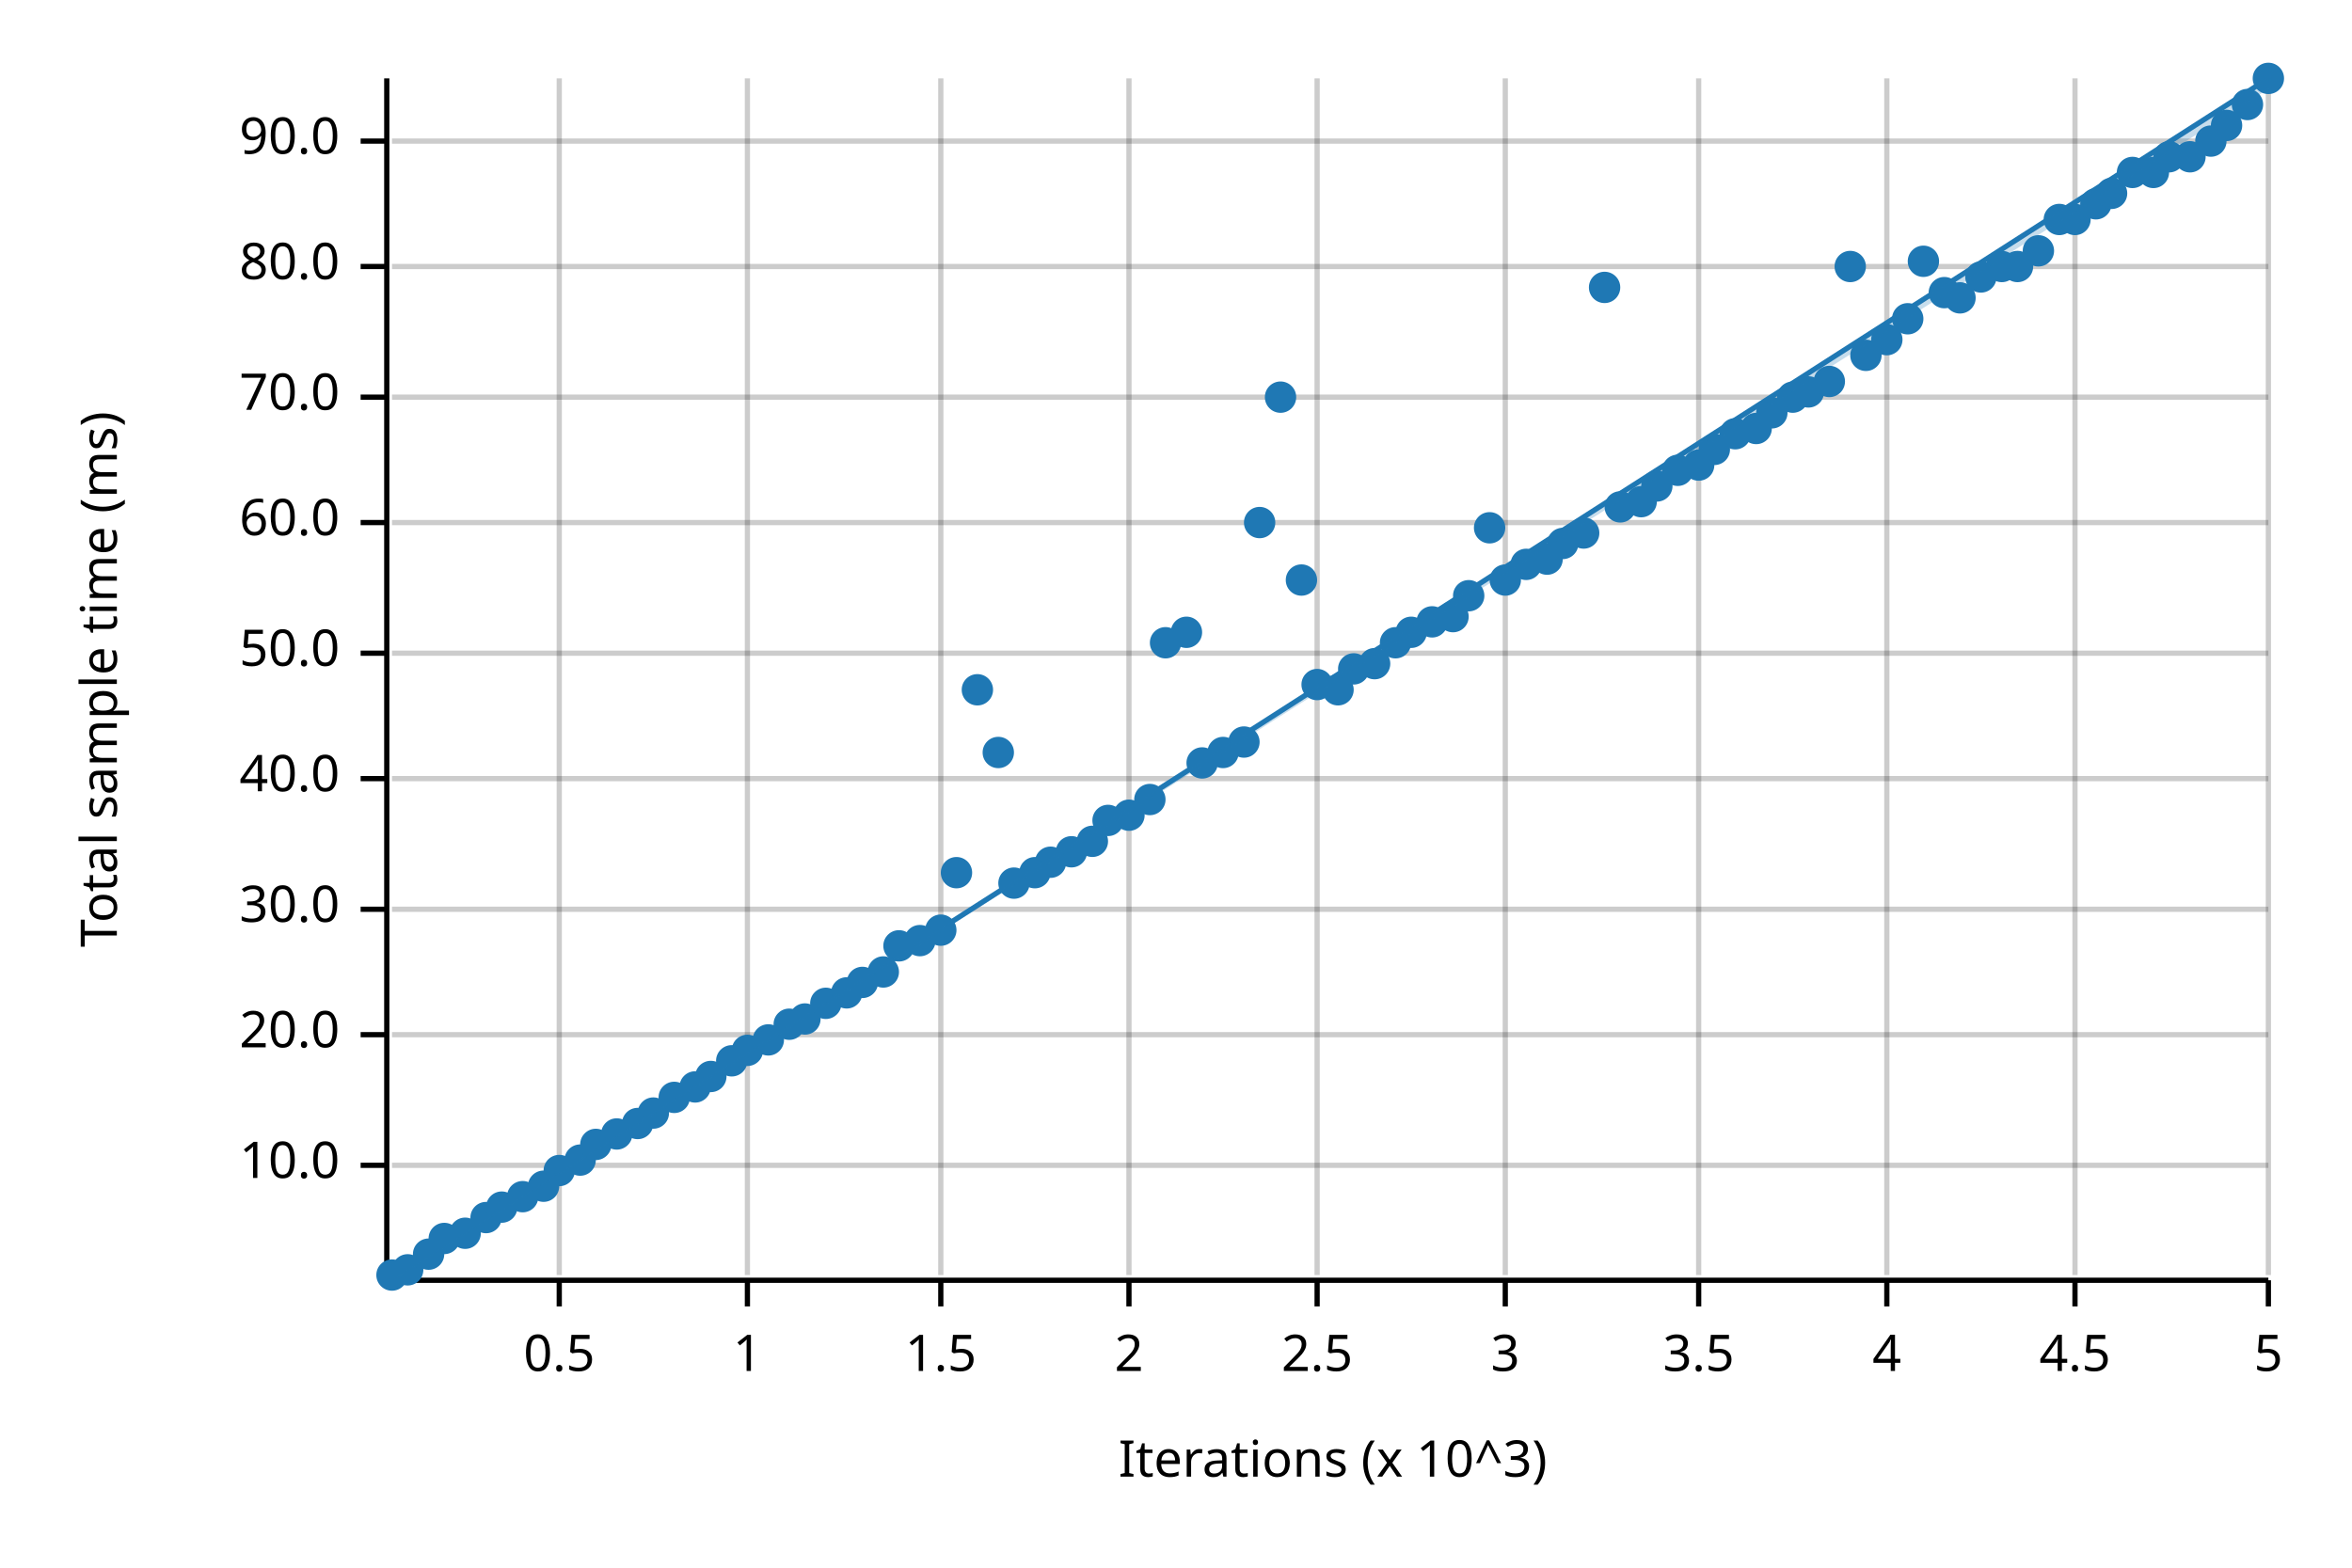
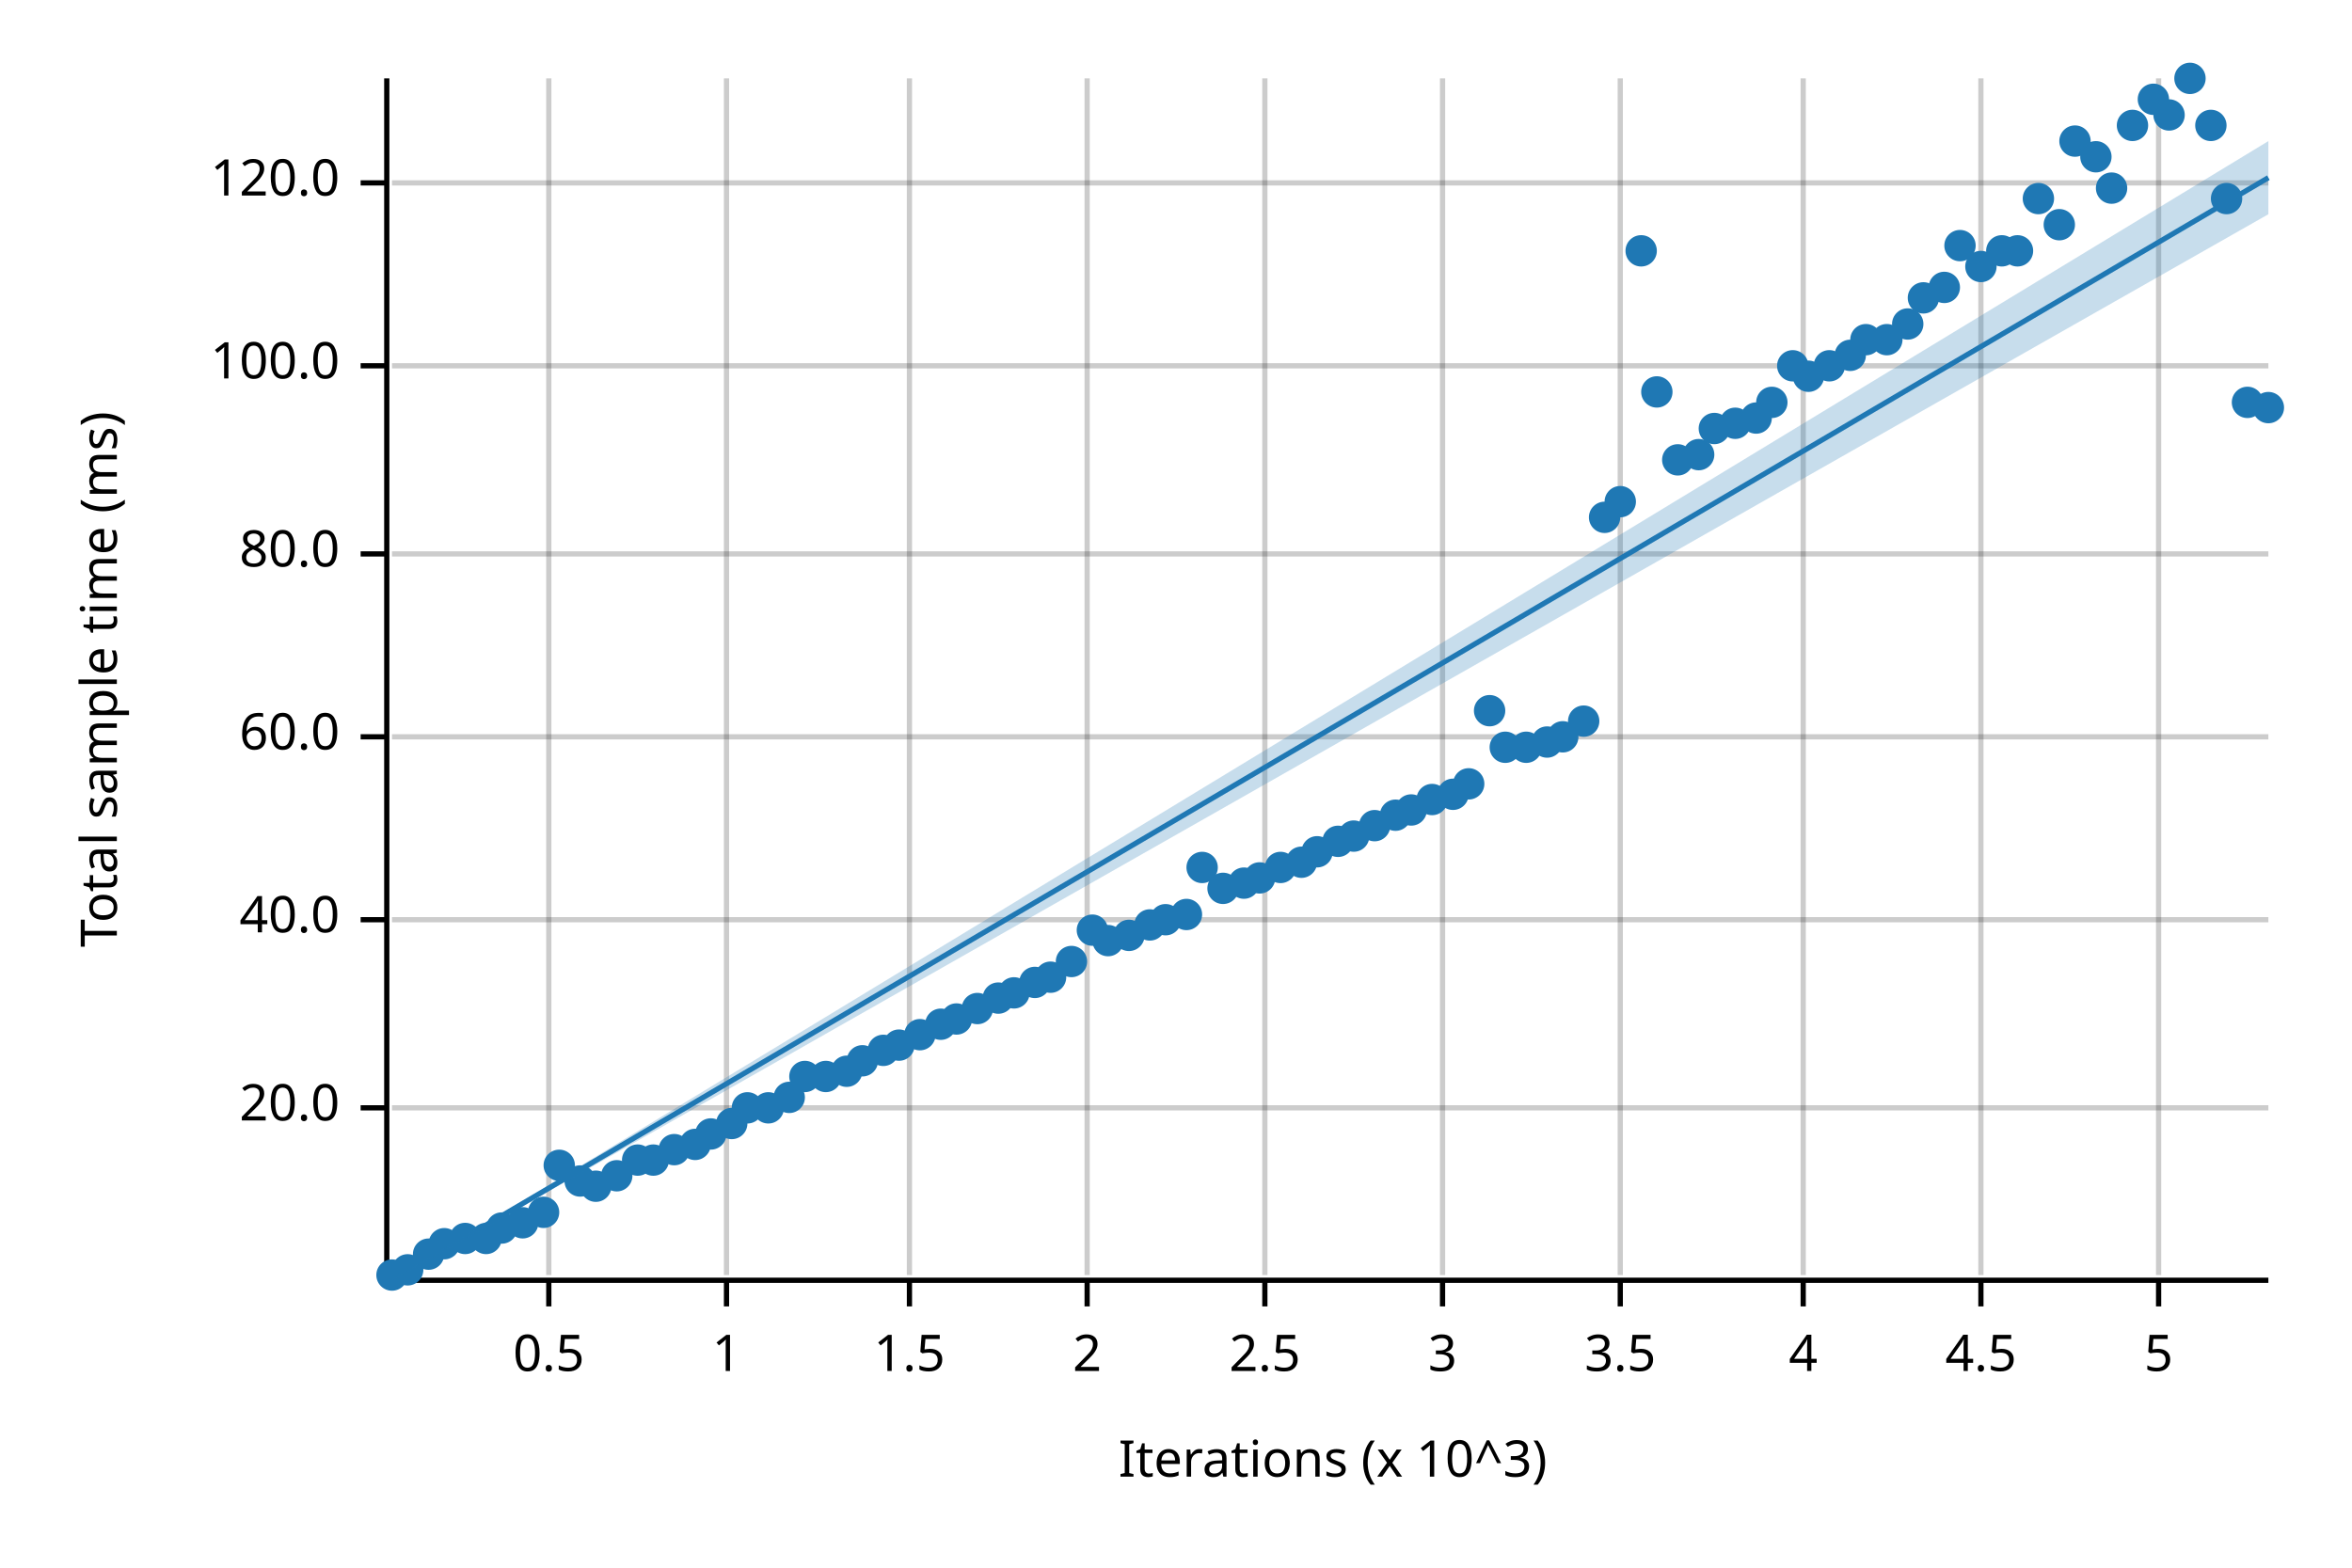
<svg xmlns="http://www.w3.org/2000/svg" width="450" height="300" viewBox="0 0 450 300">
  <text x="15" y="130" dy="0.76em" text-anchor="middle" font-family="sans-serif" font-size="9.677" opacity="1" fill="#000000" transform="rotate(270, 15, 130)">
Total sample time (ms)
</text>
  <text x="255" y="285" dy="-0.5ex" text-anchor="middle" font-family="sans-serif" font-size="9.677" opacity="1" fill="#000000">
Iterations (x 10^3)
</text>
-   <line opacity="0.2" stroke="#000000" stroke-width="1" x1="107" y1="244" x2="107" y2="15" />
-   <line opacity="0.2" stroke="#000000" stroke-width="1" x1="143" y1="244" x2="143" y2="15" />
-   <line opacity="0.2" stroke="#000000" stroke-width="1" x1="180" y1="244" x2="180" y2="15" />
-   <line opacity="0.2" stroke="#000000" stroke-width="1" x1="216" y1="244" x2="216" y2="15" />
-   <line opacity="0.2" stroke="#000000" stroke-width="1" x1="252" y1="244" x2="252" y2="15" />
-   <line opacity="0.2" stroke="#000000" stroke-width="1" x1="288" y1="244" x2="288" y2="15" />
-   <line opacity="0.2" stroke="#000000" stroke-width="1" x1="325" y1="244" x2="325" y2="15" />
-   <line opacity="0.2" stroke="#000000" stroke-width="1" x1="361" y1="244" x2="361" y2="15" />
-   <line opacity="0.2" stroke="#000000" stroke-width="1" x1="397" y1="244" x2="397" y2="15" />
-   <line opacity="0.2" stroke="#000000" stroke-width="1" x1="434" y1="244" x2="434" y2="15" />
-   <line opacity="0.2" stroke="#000000" stroke-width="1" x1="75" y1="223" x2="434" y2="223" />
-   <line opacity="0.2" stroke="#000000" stroke-width="1" x1="75" y1="198" x2="434" y2="198" />
-   <line opacity="0.2" stroke="#000000" stroke-width="1" x1="75" y1="174" x2="434" y2="174" />
-   <line opacity="0.2" stroke="#000000" stroke-width="1" x1="75" y1="149" x2="434" y2="149" />
-   <line opacity="0.2" stroke="#000000" stroke-width="1" x1="75" y1="125" x2="434" y2="125" />
-   <line opacity="0.2" stroke="#000000" stroke-width="1" x1="75" y1="100" x2="434" y2="100" />
-   <line opacity="0.2" stroke="#000000" stroke-width="1" x1="75" y1="76" x2="434" y2="76" />
-   <line opacity="0.2" stroke="#000000" stroke-width="1" x1="75" y1="51" x2="434" y2="51" />
-   <line opacity="0.2" stroke="#000000" stroke-width="1" x1="75" y1="27" x2="434" y2="27" />
+   <line opacity="0.2" stroke="#000000" stroke-width="1" x1="105" y1="244" x2="105" y2="15" />
+   <line opacity="0.2" stroke="#000000" stroke-width="1" x1="139" y1="244" x2="139" y2="15" />
+   <line opacity="0.2" stroke="#000000" stroke-width="1" x1="174" y1="244" x2="174" y2="15" />
+   <line opacity="0.2" stroke="#000000" stroke-width="1" x1="208" y1="244" x2="208" y2="15" />
+   <line opacity="0.2" stroke="#000000" stroke-width="1" x1="242" y1="244" x2="242" y2="15" />
+   <line opacity="0.2" stroke="#000000" stroke-width="1" x1="276" y1="244" x2="276" y2="15" />
+   <line opacity="0.2" stroke="#000000" stroke-width="1" x1="310" y1="244" x2="310" y2="15" />
+   <line opacity="0.2" stroke="#000000" stroke-width="1" x1="345" y1="244" x2="345" y2="15" />
+   <line opacity="0.2" stroke="#000000" stroke-width="1" x1="379" y1="244" x2="379" y2="15" />
+   <line opacity="0.2" stroke="#000000" stroke-width="1" x1="413" y1="244" x2="413" y2="15" />
+   <line opacity="0.2" stroke="#000000" stroke-width="1" x1="75" y1="212" x2="434" y2="212" />
+   <line opacity="0.2" stroke="#000000" stroke-width="1" x1="75" y1="176" x2="434" y2="176" />
+   <line opacity="0.2" stroke="#000000" stroke-width="1" x1="75" y1="141" x2="434" y2="141" />
+   <line opacity="0.2" stroke="#000000" stroke-width="1" x1="75" y1="106" x2="434" y2="106" />
+   <line opacity="0.2" stroke="#000000" stroke-width="1" x1="75" y1="70" x2="434" y2="70" />
+   <line opacity="0.2" stroke="#000000" stroke-width="1" x1="75" y1="35" x2="434" y2="35" />
  <polyline fill="none" opacity="1" stroke="#000000" stroke-width="1" points="74,15 74,244 " />
-   <text x="65" y="223" dy="0.5ex" text-anchor="end" font-family="sans-serif" font-size="9.677" opacity="1" fill="#000000">
- 10.0
- </text>
-   <polyline fill="none" opacity="1" stroke="#000000" stroke-width="1" points="69,223 74,223 " />
-   <text x="65" y="198" dy="0.5ex" text-anchor="end" font-family="sans-serif" font-size="9.677" opacity="1" fill="#000000">
+   <text x="65" y="212" dy="0.5ex" text-anchor="end" font-family="sans-serif" font-size="9.677" opacity="1" fill="#000000">
20.0
</text>
-   <polyline fill="none" opacity="1" stroke="#000000" stroke-width="1" points="69,198 74,198 " />
-   <text x="65" y="174" dy="0.5ex" text-anchor="end" font-family="sans-serif" font-size="9.677" opacity="1" fill="#000000">
- 30.0
- </text>
-   <polyline fill="none" opacity="1" stroke="#000000" stroke-width="1" points="69,174 74,174 " />
-   <text x="65" y="149" dy="0.5ex" text-anchor="end" font-family="sans-serif" font-size="9.677" opacity="1" fill="#000000">
+   <polyline fill="none" opacity="1" stroke="#000000" stroke-width="1" points="69,212 74,212 " />
+   <text x="65" y="176" dy="0.5ex" text-anchor="end" font-family="sans-serif" font-size="9.677" opacity="1" fill="#000000">
40.0
</text>
-   <polyline fill="none" opacity="1" stroke="#000000" stroke-width="1" points="69,149 74,149 " />
-   <text x="65" y="125" dy="0.5ex" text-anchor="end" font-family="sans-serif" font-size="9.677" opacity="1" fill="#000000">
- 50.0
- </text>
-   <polyline fill="none" opacity="1" stroke="#000000" stroke-width="1" points="69,125 74,125 " />
-   <text x="65" y="100" dy="0.5ex" text-anchor="end" font-family="sans-serif" font-size="9.677" opacity="1" fill="#000000">
+   <polyline fill="none" opacity="1" stroke="#000000" stroke-width="1" points="69,176 74,176 " />
+   <text x="65" y="141" dy="0.5ex" text-anchor="end" font-family="sans-serif" font-size="9.677" opacity="1" fill="#000000">
60.0
</text>
-   <polyline fill="none" opacity="1" stroke="#000000" stroke-width="1" points="69,100 74,100 " />
-   <text x="65" y="76" dy="0.5ex" text-anchor="end" font-family="sans-serif" font-size="9.677" opacity="1" fill="#000000">
- 70.0
- </text>
-   <polyline fill="none" opacity="1" stroke="#000000" stroke-width="1" points="69,76 74,76 " />
-   <text x="65" y="51" dy="0.5ex" text-anchor="end" font-family="sans-serif" font-size="9.677" opacity="1" fill="#000000">
+   <polyline fill="none" opacity="1" stroke="#000000" stroke-width="1" points="69,141 74,141 " />
+   <text x="65" y="106" dy="0.5ex" text-anchor="end" font-family="sans-serif" font-size="9.677" opacity="1" fill="#000000">
80.0
</text>
-   <polyline fill="none" opacity="1" stroke="#000000" stroke-width="1" points="69,51 74,51 " />
-   <text x="65" y="27" dy="0.5ex" text-anchor="end" font-family="sans-serif" font-size="9.677" opacity="1" fill="#000000">
- 90.0
+   <polyline fill="none" opacity="1" stroke="#000000" stroke-width="1" points="69,106 74,106 " />
+   <text x="65" y="70" dy="0.5ex" text-anchor="end" font-family="sans-serif" font-size="9.677" opacity="1" fill="#000000">
+ 100.0
</text>
-   <polyline fill="none" opacity="1" stroke="#000000" stroke-width="1" points="69,27 74,27 " />
+   <polyline fill="none" opacity="1" stroke="#000000" stroke-width="1" points="69,70 74,70 " />
+   <text x="65" y="35" dy="0.5ex" text-anchor="end" font-family="sans-serif" font-size="9.677" opacity="1" fill="#000000">
+ 120.0
+ </text>
+   <polyline fill="none" opacity="1" stroke="#000000" stroke-width="1" points="69,35 74,35 " />
  <polyline fill="none" opacity="1" stroke="#000000" stroke-width="1" points="75,245 434,245 " />
-   <text x="107" y="255" dy="0.76em" text-anchor="middle" font-family="sans-serif" font-size="9.677" opacity="1" fill="#000000">
+   <text x="105" y="255" dy="0.76em" text-anchor="middle" font-family="sans-serif" font-size="9.677" opacity="1" fill="#000000">
0.5
</text>
-   <polyline fill="none" opacity="1" stroke="#000000" stroke-width="1" points="107,245 107,250 " />
-   <text x="143" y="255" dy="0.76em" text-anchor="middle" font-family="sans-serif" font-size="9.677" opacity="1" fill="#000000">
+   <polyline fill="none" opacity="1" stroke="#000000" stroke-width="1" points="105,245 105,250 " />
+   <text x="139" y="255" dy="0.76em" text-anchor="middle" font-family="sans-serif" font-size="9.677" opacity="1" fill="#000000">
1
</text>
-   <polyline fill="none" opacity="1" stroke="#000000" stroke-width="1" points="143,245 143,250 " />
-   <text x="180" y="255" dy="0.76em" text-anchor="middle" font-family="sans-serif" font-size="9.677" opacity="1" fill="#000000">
+   <polyline fill="none" opacity="1" stroke="#000000" stroke-width="1" points="139,245 139,250 " />
+   <text x="174" y="255" dy="0.76em" text-anchor="middle" font-family="sans-serif" font-size="9.677" opacity="1" fill="#000000">
1.5
</text>
-   <polyline fill="none" opacity="1" stroke="#000000" stroke-width="1" points="180,245 180,250 " />
-   <text x="216" y="255" dy="0.76em" text-anchor="middle" font-family="sans-serif" font-size="9.677" opacity="1" fill="#000000">
+   <polyline fill="none" opacity="1" stroke="#000000" stroke-width="1" points="174,245 174,250 " />
+   <text x="208" y="255" dy="0.76em" text-anchor="middle" font-family="sans-serif" font-size="9.677" opacity="1" fill="#000000">
2
</text>
-   <polyline fill="none" opacity="1" stroke="#000000" stroke-width="1" points="216,245 216,250 " />
-   <text x="252" y="255" dy="0.76em" text-anchor="middle" font-family="sans-serif" font-size="9.677" opacity="1" fill="#000000">
+   <polyline fill="none" opacity="1" stroke="#000000" stroke-width="1" points="208,245 208,250 " />
+   <text x="242" y="255" dy="0.76em" text-anchor="middle" font-family="sans-serif" font-size="9.677" opacity="1" fill="#000000">
2.5
</text>
-   <polyline fill="none" opacity="1" stroke="#000000" stroke-width="1" points="252,245 252,250 " />
-   <text x="288" y="255" dy="0.76em" text-anchor="middle" font-family="sans-serif" font-size="9.677" opacity="1" fill="#000000">
+   <polyline fill="none" opacity="1" stroke="#000000" stroke-width="1" points="242,245 242,250 " />
+   <text x="276" y="255" dy="0.76em" text-anchor="middle" font-family="sans-serif" font-size="9.677" opacity="1" fill="#000000">
3
</text>
-   <polyline fill="none" opacity="1" stroke="#000000" stroke-width="1" points="288,245 288,250 " />
-   <text x="325" y="255" dy="0.76em" text-anchor="middle" font-family="sans-serif" font-size="9.677" opacity="1" fill="#000000">
+   <polyline fill="none" opacity="1" stroke="#000000" stroke-width="1" points="276,245 276,250 " />
+   <text x="310" y="255" dy="0.76em" text-anchor="middle" font-family="sans-serif" font-size="9.677" opacity="1" fill="#000000">
3.5
</text>
-   <polyline fill="none" opacity="1" stroke="#000000" stroke-width="1" points="325,245 325,250 " />
-   <text x="361" y="255" dy="0.76em" text-anchor="middle" font-family="sans-serif" font-size="9.677" opacity="1" fill="#000000">
+   <polyline fill="none" opacity="1" stroke="#000000" stroke-width="1" points="310,245 310,250 " />
+   <text x="345" y="255" dy="0.76em" text-anchor="middle" font-family="sans-serif" font-size="9.677" opacity="1" fill="#000000">
4
</text>
-   <polyline fill="none" opacity="1" stroke="#000000" stroke-width="1" points="361,245 361,250 " />
-   <text x="397" y="255" dy="0.76em" text-anchor="middle" font-family="sans-serif" font-size="9.677" opacity="1" fill="#000000">
+   <polyline fill="none" opacity="1" stroke="#000000" stroke-width="1" points="345,245 345,250 " />
+   <text x="379" y="255" dy="0.76em" text-anchor="middle" font-family="sans-serif" font-size="9.677" opacity="1" fill="#000000">
4.5
</text>
-   <polyline fill="none" opacity="1" stroke="#000000" stroke-width="1" points="397,245 397,250 " />
-   <text x="434" y="255" dy="0.76em" text-anchor="middle" font-family="sans-serif" font-size="9.677" opacity="1" fill="#000000">
+   <polyline fill="none" opacity="1" stroke="#000000" stroke-width="1" points="379,245 379,250 " />
+   <text x="413" y="255" dy="0.76em" text-anchor="middle" font-family="sans-serif" font-size="9.677" opacity="1" fill="#000000">
5
</text>
-   <polyline fill="none" opacity="1" stroke="#000000" stroke-width="1" points="434,245 434,250 " />
+   <polyline fill="none" opacity="1" stroke="#000000" stroke-width="1" points="413,245 413,250 " />
  <circle cx="75" cy="244" r="3" opacity="1" fill="#1F78B4" stroke="none" stroke-width="1" />
  <circle cx="78" cy="243" r="3" opacity="1" fill="#1F78B4" stroke="none" stroke-width="1" />
  <circle cx="82" cy="240" r="3" opacity="1" fill="#1F78B4" stroke="none" stroke-width="1" />
-   <circle cx="85" cy="237" r="3" opacity="1" fill="#1F78B4" stroke="none" stroke-width="1" />
-   <circle cx="89" cy="236" r="3" opacity="1" fill="#1F78B4" stroke="none" stroke-width="1" />
-   <circle cx="93" cy="233" r="3" opacity="1" fill="#1F78B4" stroke="none" stroke-width="1" />
-   <circle cx="96" cy="231" r="3" opacity="1" fill="#1F78B4" stroke="none" stroke-width="1" />
-   <circle cx="100" cy="229" r="3" opacity="1" fill="#1F78B4" stroke="none" stroke-width="1" />
-   <circle cx="104" cy="227" r="3" opacity="1" fill="#1F78B4" stroke="none" stroke-width="1" />
-   <circle cx="107" cy="224" r="3" opacity="1" fill="#1F78B4" stroke="none" stroke-width="1" />
-   <circle cx="111" cy="222" r="3" opacity="1" fill="#1F78B4" stroke="none" stroke-width="1" />
-   <circle cx="114" cy="219" r="3" opacity="1" fill="#1F78B4" stroke="none" stroke-width="1" />
-   <circle cx="118" cy="217" r="3" opacity="1" fill="#1F78B4" stroke="none" stroke-width="1" />
-   <circle cx="122" cy="215" r="3" opacity="1" fill="#1F78B4" stroke="none" stroke-width="1" />
-   <circle cx="125" cy="213" r="3" opacity="1" fill="#1F78B4" stroke="none" stroke-width="1" />
-   <circle cx="129" cy="210" r="3" opacity="1" fill="#1F78B4" stroke="none" stroke-width="1" />
-   <circle cx="133" cy="208" r="3" opacity="1" fill="#1F78B4" stroke="none" stroke-width="1" />
-   <circle cx="136" cy="206" r="3" opacity="1" fill="#1F78B4" stroke="none" stroke-width="1" />
-   <circle cx="140" cy="203" r="3" opacity="1" fill="#1F78B4" stroke="none" stroke-width="1" />
-   <circle cx="143" cy="201" r="3" opacity="1" fill="#1F78B4" stroke="none" stroke-width="1" />
-   <circle cx="147" cy="199" r="3" opacity="1" fill="#1F78B4" stroke="none" stroke-width="1" />
-   <circle cx="151" cy="196" r="3" opacity="1" fill="#1F78B4" stroke="none" stroke-width="1" />
-   <circle cx="154" cy="195" r="3" opacity="1" fill="#1F78B4" stroke="none" stroke-width="1" />
-   <circle cx="158" cy="192" r="3" opacity="1" fill="#1F78B4" stroke="none" stroke-width="1" />
-   <circle cx="162" cy="190" r="3" opacity="1" fill="#1F78B4" stroke="none" stroke-width="1" />
-   <circle cx="165" cy="188" r="3" opacity="1" fill="#1F78B4" stroke="none" stroke-width="1" />
-   <circle cx="169" cy="186" r="3" opacity="1" fill="#1F78B4" stroke="none" stroke-width="1" />
-   <circle cx="172" cy="181" r="3" opacity="1" fill="#1F78B4" stroke="none" stroke-width="1" />
-   <circle cx="176" cy="180" r="3" opacity="1" fill="#1F78B4" stroke="none" stroke-width="1" />
-   <circle cx="180" cy="178" r="3" opacity="1" fill="#1F78B4" stroke="none" stroke-width="1" />
-   <circle cx="183" cy="167" r="3" opacity="1" fill="#1F78B4" stroke="none" stroke-width="1" />
-   <circle cx="187" cy="132" r="3" opacity="1" fill="#1F78B4" stroke="none" stroke-width="1" />
-   <circle cx="191" cy="144" r="3" opacity="1" fill="#1F78B4" stroke="none" stroke-width="1" />
-   <circle cx="194" cy="169" r="3" opacity="1" fill="#1F78B4" stroke="none" stroke-width="1" />
-   <circle cx="198" cy="167" r="3" opacity="1" fill="#1F78B4" stroke="none" stroke-width="1" />
-   <circle cx="201" cy="165" r="3" opacity="1" fill="#1F78B4" stroke="none" stroke-width="1" />
-   <circle cx="205" cy="163" r="3" opacity="1" fill="#1F78B4" stroke="none" stroke-width="1" />
-   <circle cx="209" cy="161" r="3" opacity="1" fill="#1F78B4" stroke="none" stroke-width="1" />
-   <circle cx="212" cy="157" r="3" opacity="1" fill="#1F78B4" stroke="none" stroke-width="1" />
-   <circle cx="216" cy="156" r="3" opacity="1" fill="#1F78B4" stroke="none" stroke-width="1" />
-   <circle cx="220" cy="153" r="3" opacity="1" fill="#1F78B4" stroke="none" stroke-width="1" />
-   <circle cx="223" cy="123" r="3" opacity="1" fill="#1F78B4" stroke="none" stroke-width="1" />
-   <circle cx="227" cy="121" r="3" opacity="1" fill="#1F78B4" stroke="none" stroke-width="1" />
-   <circle cx="230" cy="146" r="3" opacity="1" fill="#1F78B4" stroke="none" stroke-width="1" />
-   <circle cx="234" cy="144" r="3" opacity="1" fill="#1F78B4" stroke="none" stroke-width="1" />
-   <circle cx="238" cy="142" r="3" opacity="1" fill="#1F78B4" stroke="none" stroke-width="1" />
-   <circle cx="241" cy="100" r="3" opacity="1" fill="#1F78B4" stroke="none" stroke-width="1" />
-   <circle cx="245" cy="76" r="3" opacity="1" fill="#1F78B4" stroke="none" stroke-width="1" />
-   <circle cx="249" cy="111" r="3" opacity="1" fill="#1F78B4" stroke="none" stroke-width="1" />
-   <circle cx="252" cy="131" r="3" opacity="1" fill="#1F78B4" stroke="none" stroke-width="1" />
-   <circle cx="256" cy="132" r="3" opacity="1" fill="#1F78B4" stroke="none" stroke-width="1" />
-   <circle cx="259" cy="128" r="3" opacity="1" fill="#1F78B4" stroke="none" stroke-width="1" />
-   <circle cx="263" cy="127" r="3" opacity="1" fill="#1F78B4" stroke="none" stroke-width="1" />
-   <circle cx="267" cy="123" r="3" opacity="1" fill="#1F78B4" stroke="none" stroke-width="1" />
-   <circle cx="270" cy="121" r="3" opacity="1" fill="#1F78B4" stroke="none" stroke-width="1" />
-   <circle cx="274" cy="119" r="3" opacity="1" fill="#1F78B4" stroke="none" stroke-width="1" />
-   <circle cx="278" cy="118" r="3" opacity="1" fill="#1F78B4" stroke="none" stroke-width="1" />
-   <circle cx="281" cy="114" r="3" opacity="1" fill="#1F78B4" stroke="none" stroke-width="1" />
-   <circle cx="285" cy="101" r="3" opacity="1" fill="#1F78B4" stroke="none" stroke-width="1" />
-   <circle cx="288" cy="111" r="3" opacity="1" fill="#1F78B4" stroke="none" stroke-width="1" />
-   <circle cx="292" cy="108" r="3" opacity="1" fill="#1F78B4" stroke="none" stroke-width="1" />
-   <circle cx="296" cy="107" r="3" opacity="1" fill="#1F78B4" stroke="none" stroke-width="1" />
-   <circle cx="299" cy="104" r="3" opacity="1" fill="#1F78B4" stroke="none" stroke-width="1" />
-   <circle cx="303" cy="102" r="3" opacity="1" fill="#1F78B4" stroke="none" stroke-width="1" />
-   <circle cx="307" cy="55" r="3" opacity="1" fill="#1F78B4" stroke="none" stroke-width="1" />
-   <circle cx="310" cy="97" r="3" opacity="1" fill="#1F78B4" stroke="none" stroke-width="1" />
-   <circle cx="314" cy="96" r="3" opacity="1" fill="#1F78B4" stroke="none" stroke-width="1" />
-   <circle cx="317" cy="93" r="3" opacity="1" fill="#1F78B4" stroke="none" stroke-width="1" />
-   <circle cx="321" cy="90" r="3" opacity="1" fill="#1F78B4" stroke="none" stroke-width="1" />
-   <circle cx="325" cy="89" r="3" opacity="1" fill="#1F78B4" stroke="none" stroke-width="1" />
-   <circle cx="328" cy="86" r="3" opacity="1" fill="#1F78B4" stroke="none" stroke-width="1" />
-   <circle cx="332" cy="83" r="3" opacity="1" fill="#1F78B4" stroke="none" stroke-width="1" />
-   <circle cx="336" cy="82" r="3" opacity="1" fill="#1F78B4" stroke="none" stroke-width="1" />
-   <circle cx="339" cy="79" r="3" opacity="1" fill="#1F78B4" stroke="none" stroke-width="1" />
-   <circle cx="343" cy="76" r="3" opacity="1" fill="#1F78B4" stroke="none" stroke-width="1" />
-   <circle cx="346" cy="75" r="3" opacity="1" fill="#1F78B4" stroke="none" stroke-width="1" />
-   <circle cx="350" cy="73" r="3" opacity="1" fill="#1F78B4" stroke="none" stroke-width="1" />
-   <circle cx="354" cy="51" r="3" opacity="1" fill="#1F78B4" stroke="none" stroke-width="1" />
-   <circle cx="357" cy="68" r="3" opacity="1" fill="#1F78B4" stroke="none" stroke-width="1" />
+   <circle cx="85" cy="238" r="3" opacity="1" fill="#1F78B4" stroke="none" stroke-width="1" />
+   <circle cx="89" cy="237" r="3" opacity="1" fill="#1F78B4" stroke="none" stroke-width="1" />
+   <circle cx="93" cy="237" r="3" opacity="1" fill="#1F78B4" stroke="none" stroke-width="1" />
+   <circle cx="96" cy="235" r="3" opacity="1" fill="#1F78B4" stroke="none" stroke-width="1" />
+   <circle cx="100" cy="234" r="3" opacity="1" fill="#1F78B4" stroke="none" stroke-width="1" />
+   <circle cx="104" cy="232" r="3" opacity="1" fill="#1F78B4" stroke="none" stroke-width="1" />
+   <circle cx="107" cy="223" r="3" opacity="1" fill="#1F78B4" stroke="none" stroke-width="1" />
+   <circle cx="111" cy="226" r="3" opacity="1" fill="#1F78B4" stroke="none" stroke-width="1" />
+   <circle cx="114" cy="227" r="3" opacity="1" fill="#1F78B4" stroke="none" stroke-width="1" />
+   <circle cx="118" cy="225" r="3" opacity="1" fill="#1F78B4" stroke="none" stroke-width="1" />
+   <circle cx="122" cy="222" r="3" opacity="1" fill="#1F78B4" stroke="none" stroke-width="1" />
+   <circle cx="125" cy="222" r="3" opacity="1" fill="#1F78B4" stroke="none" stroke-width="1" />
+   <circle cx="129" cy="220" r="3" opacity="1" fill="#1F78B4" stroke="none" stroke-width="1" />
+   <circle cx="133" cy="219" r="3" opacity="1" fill="#1F78B4" stroke="none" stroke-width="1" />
+   <circle cx="136" cy="217" r="3" opacity="1" fill="#1F78B4" stroke="none" stroke-width="1" />
+   <circle cx="140" cy="215" r="3" opacity="1" fill="#1F78B4" stroke="none" stroke-width="1" />
+   <circle cx="143" cy="212" r="3" opacity="1" fill="#1F78B4" stroke="none" stroke-width="1" />
+   <circle cx="147" cy="212" r="3" opacity="1" fill="#1F78B4" stroke="none" stroke-width="1" />
+   <circle cx="151" cy="210" r="3" opacity="1" fill="#1F78B4" stroke="none" stroke-width="1" />
+   <circle cx="154" cy="206" r="3" opacity="1" fill="#1F78B4" stroke="none" stroke-width="1" />
+   <circle cx="158" cy="206" r="3" opacity="1" fill="#1F78B4" stroke="none" stroke-width="1" />
+   <circle cx="162" cy="205" r="3" opacity="1" fill="#1F78B4" stroke="none" stroke-width="1" />
+   <circle cx="165" cy="203" r="3" opacity="1" fill="#1F78B4" stroke="none" stroke-width="1" />
+   <circle cx="169" cy="201" r="3" opacity="1" fill="#1F78B4" stroke="none" stroke-width="1" />
+   <circle cx="172" cy="200" r="3" opacity="1" fill="#1F78B4" stroke="none" stroke-width="1" />
+   <circle cx="176" cy="198" r="3" opacity="1" fill="#1F78B4" stroke="none" stroke-width="1" />
+   <circle cx="180" cy="196" r="3" opacity="1" fill="#1F78B4" stroke="none" stroke-width="1" />
+   <circle cx="183" cy="195" r="3" opacity="1" fill="#1F78B4" stroke="none" stroke-width="1" />
+   <circle cx="187" cy="193" r="3" opacity="1" fill="#1F78B4" stroke="none" stroke-width="1" />
+   <circle cx="191" cy="191" r="3" opacity="1" fill="#1F78B4" stroke="none" stroke-width="1" />
+   <circle cx="194" cy="190" r="3" opacity="1" fill="#1F78B4" stroke="none" stroke-width="1" />
+   <circle cx="198" cy="188" r="3" opacity="1" fill="#1F78B4" stroke="none" stroke-width="1" />
+   <circle cx="201" cy="187" r="3" opacity="1" fill="#1F78B4" stroke="none" stroke-width="1" />
+   <circle cx="205" cy="184" r="3" opacity="1" fill="#1F78B4" stroke="none" stroke-width="1" />
+   <circle cx="209" cy="178" r="3" opacity="1" fill="#1F78B4" stroke="none" stroke-width="1" />
+   <circle cx="212" cy="180" r="3" opacity="1" fill="#1F78B4" stroke="none" stroke-width="1" />
+   <circle cx="216" cy="179" r="3" opacity="1" fill="#1F78B4" stroke="none" stroke-width="1" />
+   <circle cx="220" cy="177" r="3" opacity="1" fill="#1F78B4" stroke="none" stroke-width="1" />
+   <circle cx="223" cy="176" r="3" opacity="1" fill="#1F78B4" stroke="none" stroke-width="1" />
+   <circle cx="227" cy="175" r="3" opacity="1" fill="#1F78B4" stroke="none" stroke-width="1" />
+   <circle cx="230" cy="166" r="3" opacity="1" fill="#1F78B4" stroke="none" stroke-width="1" />
+   <circle cx="234" cy="170" r="3" opacity="1" fill="#1F78B4" stroke="none" stroke-width="1" />
+   <circle cx="238" cy="169" r="3" opacity="1" fill="#1F78B4" stroke="none" stroke-width="1" />
+   <circle cx="241" cy="168" r="3" opacity="1" fill="#1F78B4" stroke="none" stroke-width="1" />
+   <circle cx="245" cy="166" r="3" opacity="1" fill="#1F78B4" stroke="none" stroke-width="1" />
+   <circle cx="249" cy="165" r="3" opacity="1" fill="#1F78B4" stroke="none" stroke-width="1" />
+   <circle cx="252" cy="163" r="3" opacity="1" fill="#1F78B4" stroke="none" stroke-width="1" />
+   <circle cx="256" cy="161" r="3" opacity="1" fill="#1F78B4" stroke="none" stroke-width="1" />
+   <circle cx="259" cy="160" r="3" opacity="1" fill="#1F78B4" stroke="none" stroke-width="1" />
+   <circle cx="263" cy="158" r="3" opacity="1" fill="#1F78B4" stroke="none" stroke-width="1" />
+   <circle cx="267" cy="156" r="3" opacity="1" fill="#1F78B4" stroke="none" stroke-width="1" />
+   <circle cx="270" cy="155" r="3" opacity="1" fill="#1F78B4" stroke="none" stroke-width="1" />
+   <circle cx="274" cy="153" r="3" opacity="1" fill="#1F78B4" stroke="none" stroke-width="1" />
+   <circle cx="278" cy="152" r="3" opacity="1" fill="#1F78B4" stroke="none" stroke-width="1" />
+   <circle cx="281" cy="150" r="3" opacity="1" fill="#1F78B4" stroke="none" stroke-width="1" />
+   <circle cx="285" cy="136" r="3" opacity="1" fill="#1F78B4" stroke="none" stroke-width="1" />
+   <circle cx="288" cy="143" r="3" opacity="1" fill="#1F78B4" stroke="none" stroke-width="1" />
+   <circle cx="292" cy="143" r="3" opacity="1" fill="#1F78B4" stroke="none" stroke-width="1" />
+   <circle cx="296" cy="142" r="3" opacity="1" fill="#1F78B4" stroke="none" stroke-width="1" />
+   <circle cx="299" cy="141" r="3" opacity="1" fill="#1F78B4" stroke="none" stroke-width="1" />
+   <circle cx="303" cy="138" r="3" opacity="1" fill="#1F78B4" stroke="none" stroke-width="1" />
+   <circle cx="307" cy="99" r="3" opacity="1" fill="#1F78B4" stroke="none" stroke-width="1" />
+   <circle cx="310" cy="96" r="3" opacity="1" fill="#1F78B4" stroke="none" stroke-width="1" />
+   <circle cx="314" cy="48" r="3" opacity="1" fill="#1F78B4" stroke="none" stroke-width="1" />
+   <circle cx="317" cy="75" r="3" opacity="1" fill="#1F78B4" stroke="none" stroke-width="1" />
+   <circle cx="321" cy="88" r="3" opacity="1" fill="#1F78B4" stroke="none" stroke-width="1" />
+   <circle cx="325" cy="87" r="3" opacity="1" fill="#1F78B4" stroke="none" stroke-width="1" />
+   <circle cx="328" cy="82" r="3" opacity="1" fill="#1F78B4" stroke="none" stroke-width="1" />
+   <circle cx="332" cy="81" r="3" opacity="1" fill="#1F78B4" stroke="none" stroke-width="1" />
+   <circle cx="336" cy="80" r="3" opacity="1" fill="#1F78B4" stroke="none" stroke-width="1" />
+   <circle cx="339" cy="77" r="3" opacity="1" fill="#1F78B4" stroke="none" stroke-width="1" />
+   <circle cx="343" cy="70" r="3" opacity="1" fill="#1F78B4" stroke="none" stroke-width="1" />
+   <circle cx="346" cy="72" r="3" opacity="1" fill="#1F78B4" stroke="none" stroke-width="1" />
+   <circle cx="350" cy="70" r="3" opacity="1" fill="#1F78B4" stroke="none" stroke-width="1" />
+   <circle cx="354" cy="68" r="3" opacity="1" fill="#1F78B4" stroke="none" stroke-width="1" />
+   <circle cx="357" cy="65" r="3" opacity="1" fill="#1F78B4" stroke="none" stroke-width="1" />
  <circle cx="361" cy="65" r="3" opacity="1" fill="#1F78B4" stroke="none" stroke-width="1" />
-   <circle cx="365" cy="61" r="3" opacity="1" fill="#1F78B4" stroke="none" stroke-width="1" />
-   <circle cx="368" cy="50" r="3" opacity="1" fill="#1F78B4" stroke="none" stroke-width="1" />
-   <circle cx="372" cy="56" r="3" opacity="1" fill="#1F78B4" stroke="none" stroke-width="1" />
-   <circle cx="375" cy="57" r="3" opacity="1" fill="#1F78B4" stroke="none" stroke-width="1" />
-   <circle cx="379" cy="53" r="3" opacity="1" fill="#1F78B4" stroke="none" stroke-width="1" />
-   <circle cx="383" cy="51" r="3" opacity="1" fill="#1F78B4" stroke="none" stroke-width="1" />
-   <circle cx="386" cy="51" r="3" opacity="1" fill="#1F78B4" stroke="none" stroke-width="1" />
-   <circle cx="390" cy="48" r="3" opacity="1" fill="#1F78B4" stroke="none" stroke-width="1" />
-   <circle cx="394" cy="42" r="3" opacity="1" fill="#1F78B4" stroke="none" stroke-width="1" />
-   <circle cx="397" cy="42" r="3" opacity="1" fill="#1F78B4" stroke="none" stroke-width="1" />
-   <circle cx="401" cy="39" r="3" opacity="1" fill="#1F78B4" stroke="none" stroke-width="1" />
-   <circle cx="404" cy="37" r="3" opacity="1" fill="#1F78B4" stroke="none" stroke-width="1" />
-   <circle cx="408" cy="33" r="3" opacity="1" fill="#1F78B4" stroke="none" stroke-width="1" />
-   <circle cx="412" cy="33" r="3" opacity="1" fill="#1F78B4" stroke="none" stroke-width="1" />
-   <circle cx="415" cy="30" r="3" opacity="1" fill="#1F78B4" stroke="none" stroke-width="1" />
-   <circle cx="419" cy="30" r="3" opacity="1" fill="#1F78B4" stroke="none" stroke-width="1" />
-   <circle cx="423" cy="27" r="3" opacity="1" fill="#1F78B4" stroke="none" stroke-width="1" />
-   <circle cx="426" cy="24" r="3" opacity="1" fill="#1F78B4" stroke="none" stroke-width="1" />
-   <circle cx="430" cy="20" r="3" opacity="1" fill="#1F78B4" stroke="none" stroke-width="1" />
-   <circle cx="434" cy="15" r="3" opacity="1" fill="#1F78B4" stroke="none" stroke-width="1" />
-   <polyline fill="none" opacity="1" stroke="#1F78B4" stroke-width="1" points="75,245 434,15 " />
-   <polygon opacity="0.25" fill="#1F78B4" points="75,245 434,17 434,15 " />
+   <circle cx="365" cy="62" r="3" opacity="1" fill="#1F78B4" stroke="none" stroke-width="1" />
+   <circle cx="368" cy="57" r="3" opacity="1" fill="#1F78B4" stroke="none" stroke-width="1" />
+   <circle cx="372" cy="55" r="3" opacity="1" fill="#1F78B4" stroke="none" stroke-width="1" />
+   <circle cx="375" cy="47" r="3" opacity="1" fill="#1F78B4" stroke="none" stroke-width="1" />
+   <circle cx="379" cy="51" r="3" opacity="1" fill="#1F78B4" stroke="none" stroke-width="1" />
+   <circle cx="383" cy="48" r="3" opacity="1" fill="#1F78B4" stroke="none" stroke-width="1" />
+   <circle cx="386" cy="48" r="3" opacity="1" fill="#1F78B4" stroke="none" stroke-width="1" />
+   <circle cx="390" cy="38" r="3" opacity="1" fill="#1F78B4" stroke="none" stroke-width="1" />
+   <circle cx="394" cy="43" r="3" opacity="1" fill="#1F78B4" stroke="none" stroke-width="1" />
+   <circle cx="397" cy="27" r="3" opacity="1" fill="#1F78B4" stroke="none" stroke-width="1" />
+   <circle cx="401" cy="30" r="3" opacity="1" fill="#1F78B4" stroke="none" stroke-width="1" />
+   <circle cx="404" cy="36" r="3" opacity="1" fill="#1F78B4" stroke="none" stroke-width="1" />
+   <circle cx="408" cy="24" r="3" opacity="1" fill="#1F78B4" stroke="none" stroke-width="1" />
+   <circle cx="412" cy="19" r="3" opacity="1" fill="#1F78B4" stroke="none" stroke-width="1" />
+   <circle cx="415" cy="22" r="3" opacity="1" fill="#1F78B4" stroke="none" stroke-width="1" />
+   <circle cx="419" cy="15" r="3" opacity="1" fill="#1F78B4" stroke="none" stroke-width="1" />
+   <circle cx="423" cy="24" r="3" opacity="1" fill="#1F78B4" stroke="none" stroke-width="1" />
+   <circle cx="426" cy="38" r="3" opacity="1" fill="#1F78B4" stroke="none" stroke-width="1" />
+   <circle cx="430" cy="77" r="3" opacity="1" fill="#1F78B4" stroke="none" stroke-width="1" />
+   <circle cx="434" cy="78" r="3" opacity="1" fill="#1F78B4" stroke="none" stroke-width="1" />
+   <polyline fill="none" opacity="1" stroke="#1F78B4" stroke-width="1" points="75,245 434,34 " />
+   <polygon opacity="0.25" fill="#1F78B4" points="75,245 434,41 434,27 " />
</svg>
